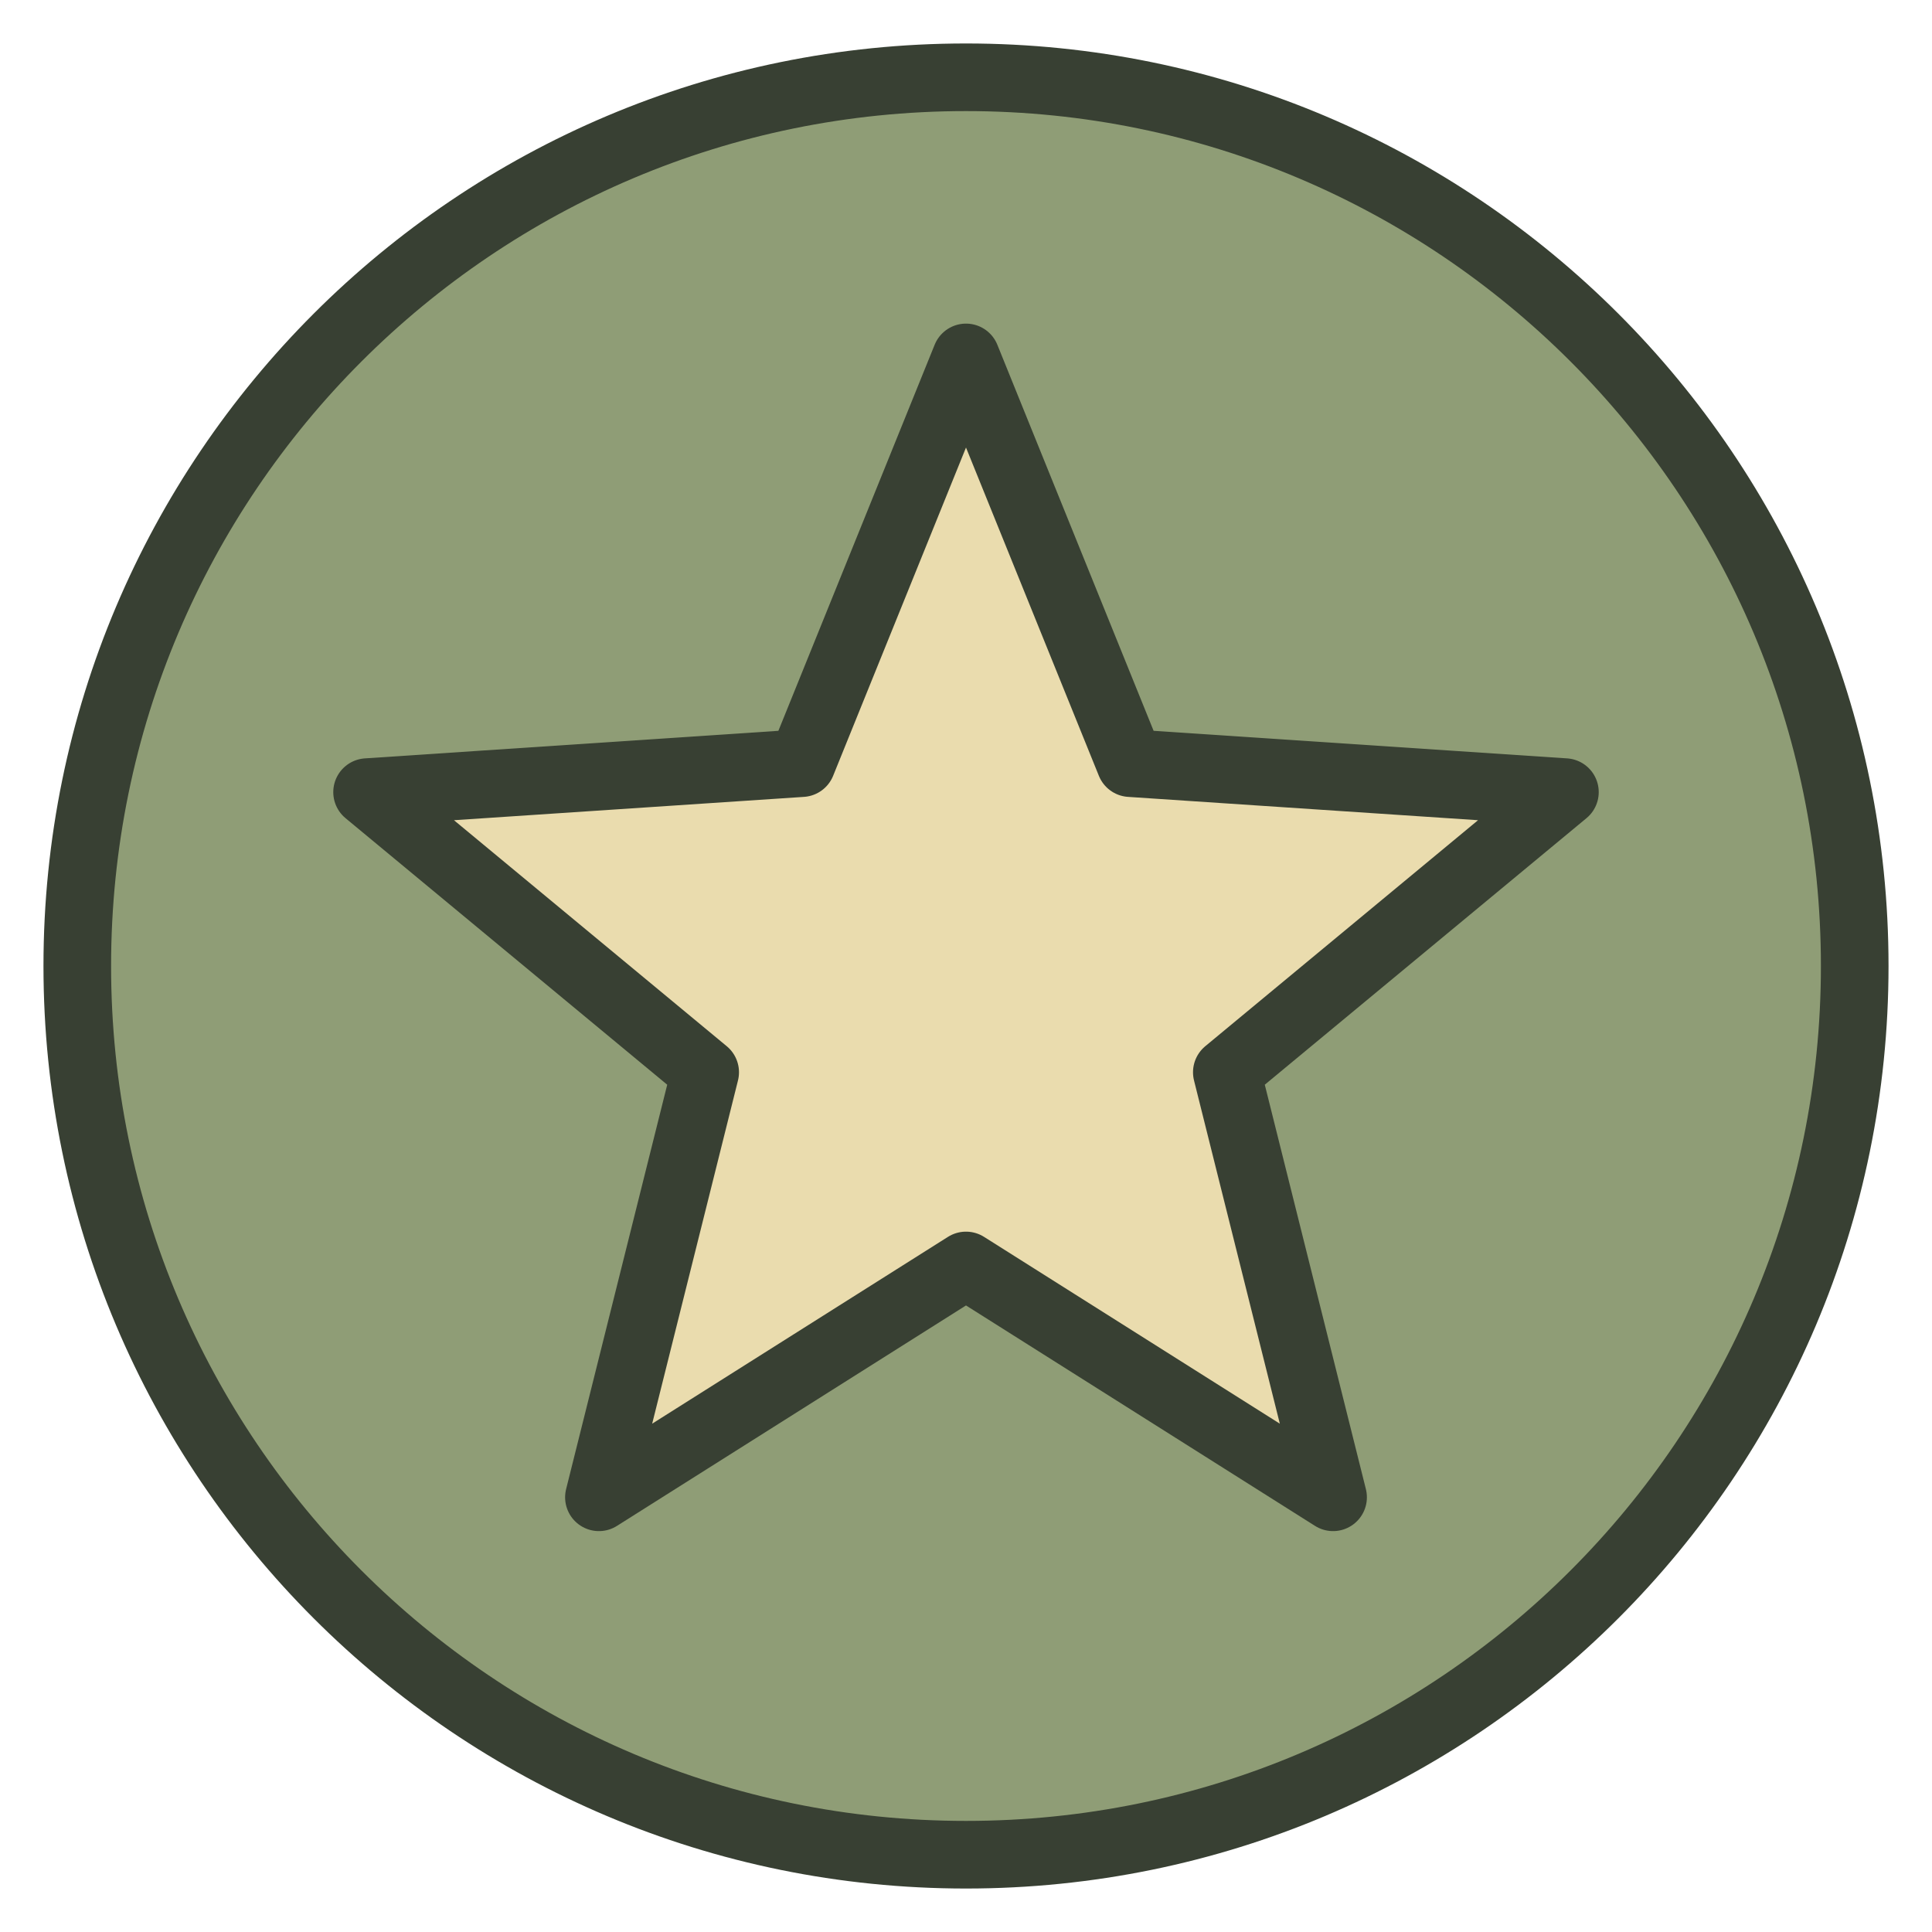
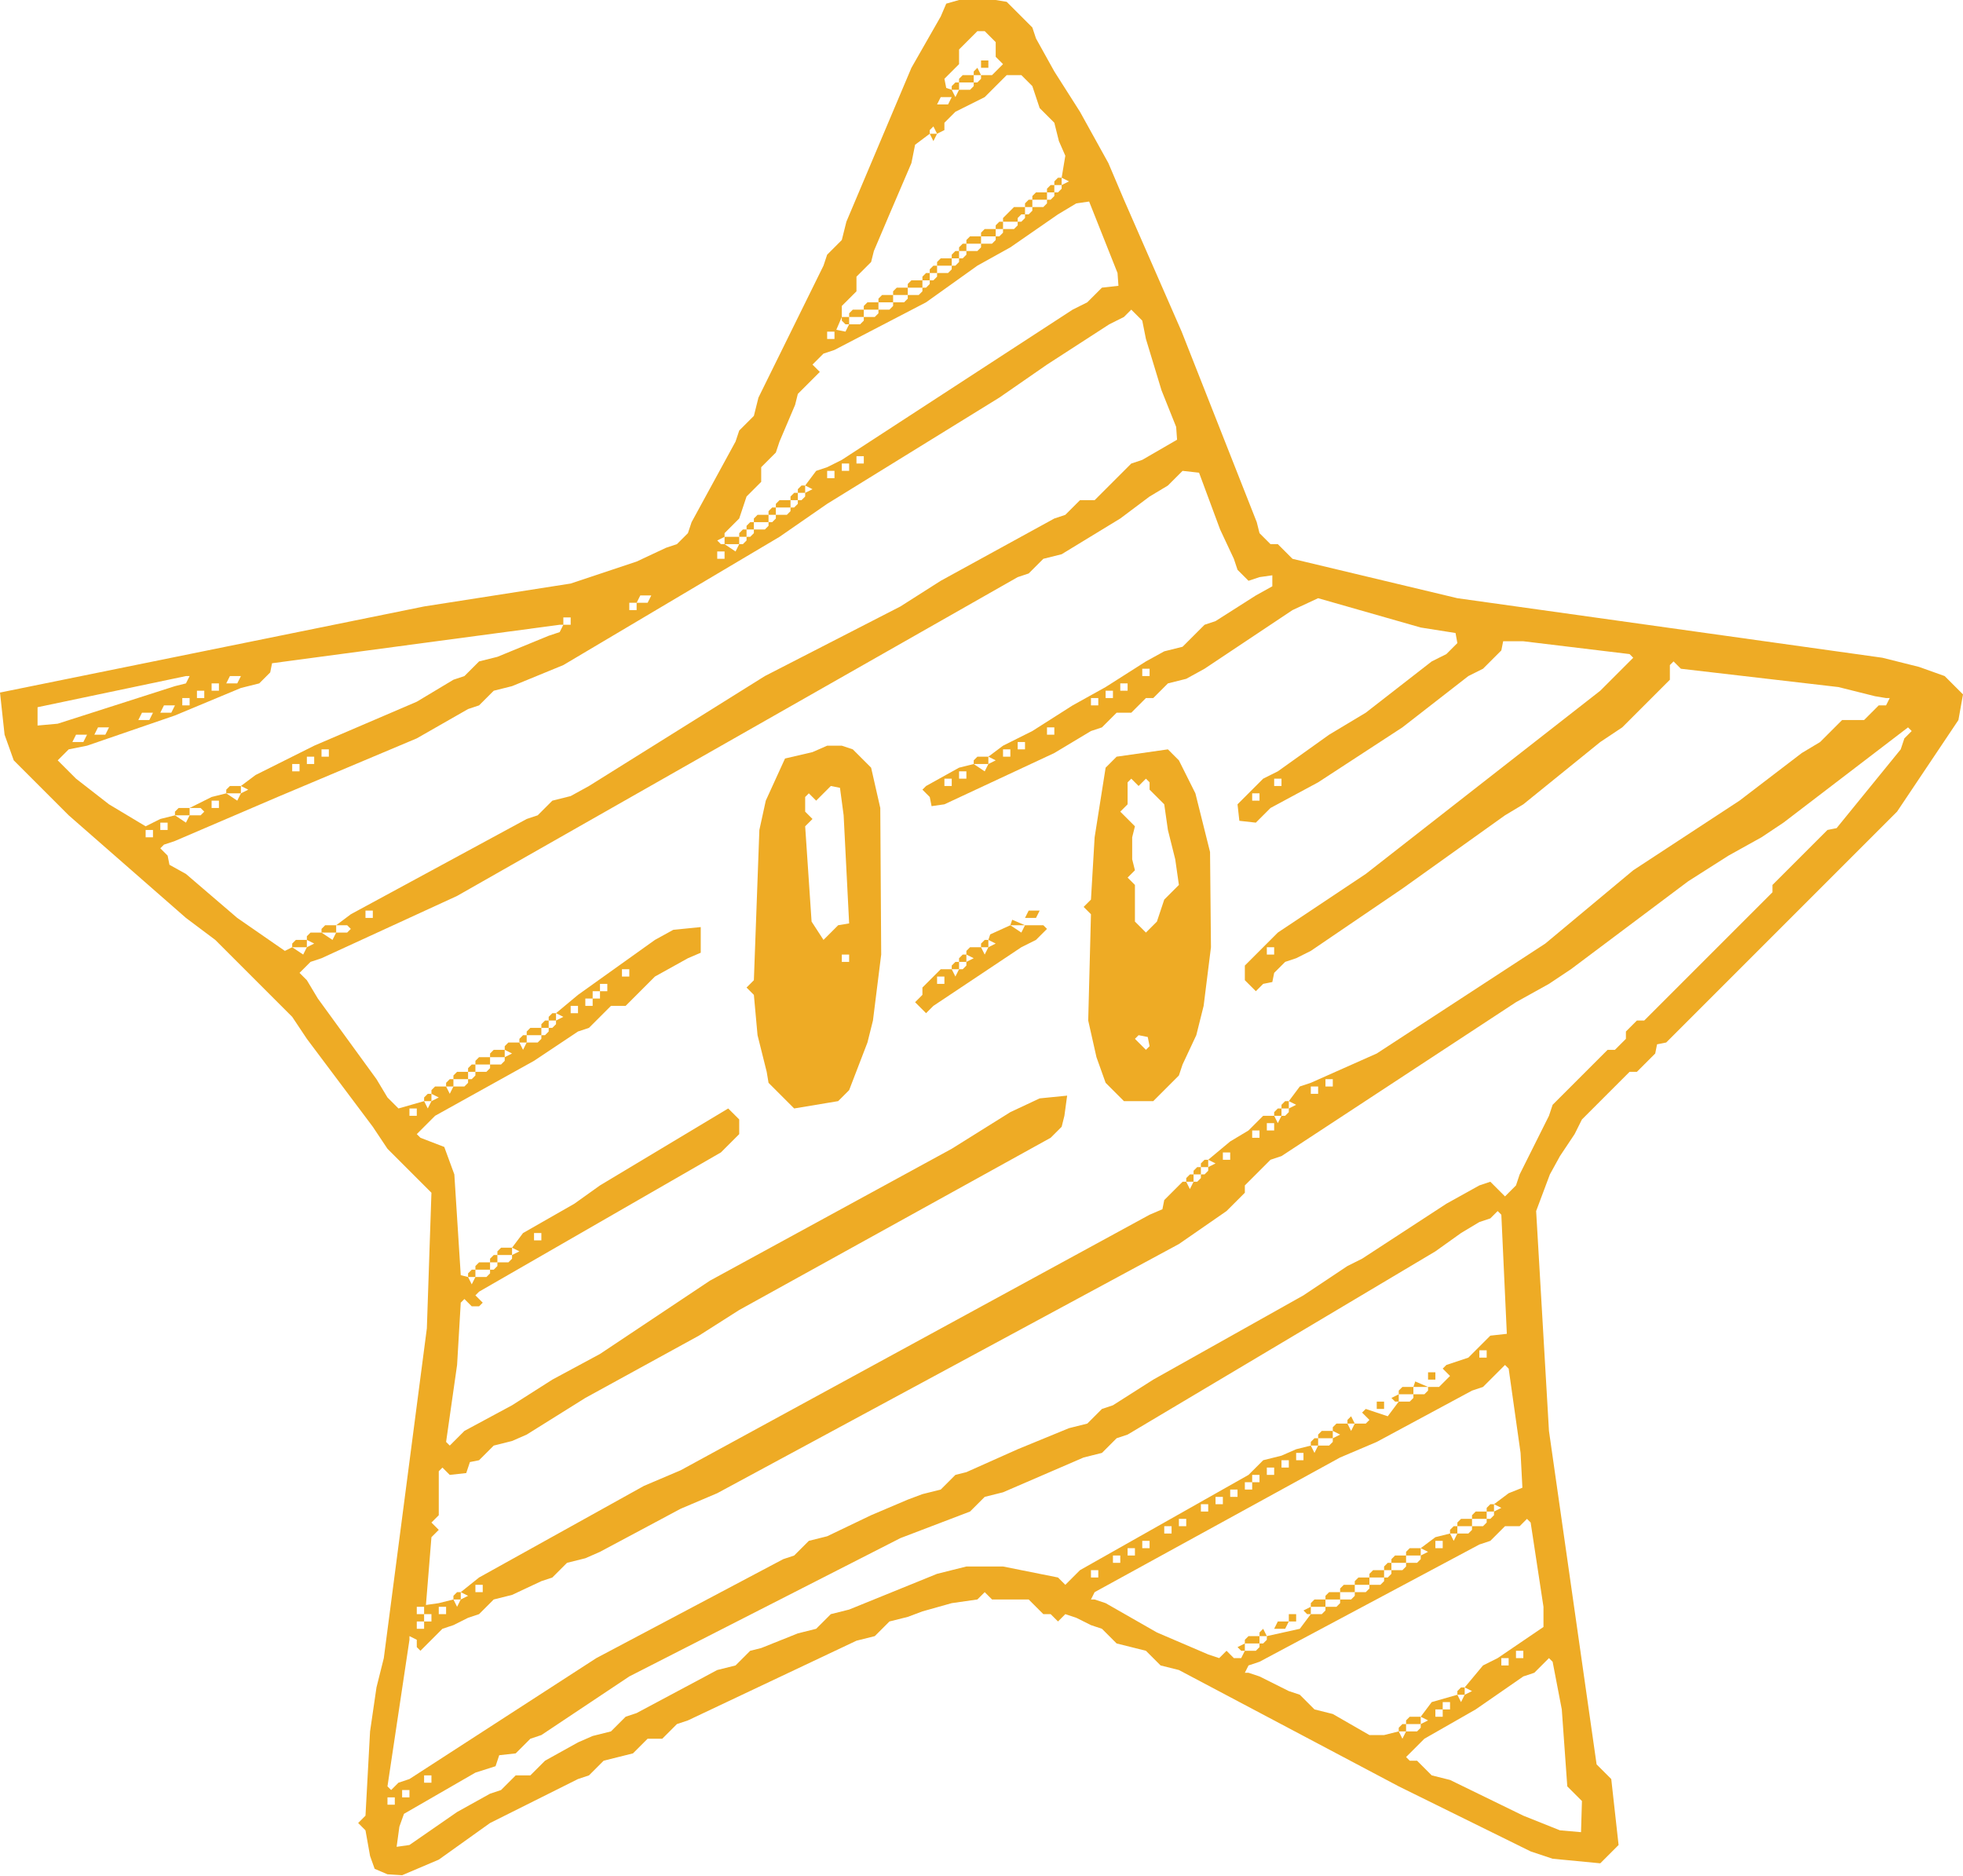
- <svg xmlns="http://www.w3.org/2000/svg" viewBox="0 0 200 200">
-   <circle cx="100" cy="100" r="92" fill="#8f9d76" stroke="#384033" stroke-width="7" />
-   <path d="m100 37 17 42 45 3-35 29 11 44-38-24-38 24 11-44-35-29 45-3Z" fill="#eadcae" stroke="#384033" stroke-width="7" stroke-linejoin="round" />
+ <svg xmlns="http://www.w3.org/2000/svg" width="267.875" height="255.875" viewBox="-705.875 153.75 267.875 255.875">
+   <g>
+     <path fill="#EEAB25" fill-rule="evenodd" d="M-515 390 L-515 389.5 L-514.5 389 L-514 389 L-514 390 L-515 390 " />
+   </g>
+   <g>
+     <path fill="#EEAB25" fill-rule="evenodd" d="M-514 389 L-514 388.5 L-513.5 388 L-512 388 L-512 389 L-514 389 " />
+   </g>
+   <g>
+     <path fill="#EEAB25" fill-rule="evenodd" d="M-507 385 L-507 384.5 L-506.5 384 L-506 384 L-506 385 L-507 385 " />
+   </g>
+   <g>
+     <path fill="#EEAB25" fill-rule="evenodd" d="M-516 367 L-516 366.5 L-515.5 366 L-514 366 L-514 367 L-516 367 " />
+   </g>
+   <g>
+     <path fill="#EEAB25" fill-rule="evenodd" d="M-514 366 L-514 365.5 L-513.5 365 L-512 365 L-512 366 L-514 366 " />
+   </g>
+   <g>
+     <path fill="#EEAB25" fill-rule="evenodd" d="M-508 363 L-508 362.5 L-507.5 362 L-507 362 L-507 363 L-508 363 " />
+   </g>
+   <g>
+     <path fill="#EEAB25" fill-rule="evenodd" d="M-507 362 L-507 361.5 L-506.5 361 L-505 361 L-505 362 L-507 362 " />
+   </g>
+   <g>
+     <path fill="#EEAB25" fill-rule="evenodd" d="M-505 361 L-505 360.5 L-504.5 360 L-503 360 L-503 361 L-505 361 " />
+   </g>
+   <g>
+     <path fill="#EEAB25" fill-rule="evenodd" d="M-503 360 L-503 359.5 L-502.5 359 L-502 359 L-502 360 L-503 360 " />
+   </g>
+   <g>
+     <path fill="#EEAB25" fill-rule="evenodd" d="M-515 345 L-515.5 345 L-516 344.5 L-515 344 L-515 345 " />
+   </g>
+   <g>
+     <path fill="#EEAB25" fill-rule="evenodd" d="M-536 379 L-536.5 379 L-537 378.5 L-536 378 L-536 379 " />
+   </g>
+   <g>
+     <path fill="#EEAB25" fill-rule="evenodd" d="M-536 378 L-536 377.5 L-535.5 377 L-534 377 L-534 378 L-536 378 " />
+   </g>
+   <g>
+     <path fill="#EEAB25" fill-rule="evenodd" d="M-534 377 L-534 376.5 L-533.5 376 L-533 377 L-534 377 " />
+   </g>
+   <g>
+     <path fill="#EEAB25" fill-rule="evenodd" d="M-530.5 376 L-532 376 L-531.5 375 L-530 375 L-530.5 376 " />
+   </g>
+   <g>
+     <path fill="#EEAB25" fill-rule="evenodd" d="M-529 375 L-530 375 L-530 374 L-529 374 L-529 375 " />
+   </g>
+   <g>
+     <path fill="#EEAB25" fill-rule="evenodd" d="M-527 374 L-527.5 374 L-528 373.5 L-527 373 L-527 374 " />
+   </g>
+   <g>
+     <path fill="#EEAB25" fill-rule="evenodd" d="M-527 373 L-527 372.5 L-526.5 372 L-525 372 L-525 373 L-527 373 " />
+   </g>
+   <g>
+     <path fill="#EEAB25" fill-rule="evenodd" d="M-525 372 L-525 371.5 L-524.5 371 L-523 371 L-523 372 L-525 372 " />
+   </g>
+   <g>
+     <path fill="#EEAB25" fill-rule="evenodd" d="M-523 371 L-523 370.5 L-522.5 370 L-521 370 L-521 371 L-523 371 " />
+   </g>
+   <g>
+     <path fill="#EEAB25" fill-rule="evenodd" d="M-521 370 L-521 369.5 L-520.5 369 L-519 369 L-519 370 L-521 370 " />
+   </g>
+   <g>
+     <path fill="#EEAB25" fill-rule="evenodd" d="M-519 369 L-519 368.5 L-518.5 368 L-517 368 L-517 369 L-519 369 " />
+   </g>
+   <g>
+     <path fill="#EEAB25" fill-rule="evenodd" d="M-516 368 L-517 368 L-517 367.5 L-516.5 367 L-516 367 L-516 368 " />
+   </g>
+   <g>
+     <path fill="#EEAB25" fill-rule="evenodd" d="M-527 351 L-527 350.5 L-526.5 350 L-526 350 L-526 351 L-527 351 " />
+   </g>
+   <g>
+     <path fill="#EEAB25" fill-rule="evenodd" d="M-526 350 L-526 349.5 L-525.5 349 L-524 349 L-524 350 L-526 350 " />
+   </g>
+   <g>
+     <path fill="#EEAB25" fill-rule="evenodd" d="M-522 348 L-522 347.5 L-521.5 347 L-521 348 L-522 348 " />
+   </g>
+   <g>
+     <path fill="#EEAB25" fill-rule="evenodd" d="M-517 346 L-518 346 L-518 345 L-517 345 L-517 346 " />
+   </g>
+   <g>
+     <path fill="#EEAB25" fill-rule="evenodd" d="M-644 372 L-644 371.5 L-643.5 371 L-643 371 L-643 372 L-644 372 " />
+   </g>
+   <g>
+     <path fill="#EEAB25" fill-rule="evenodd" d="M-515 344 L-515 343.5 L-514.5 343 L-513 343 L-513 344 L-515 344 " />
+   </g>
+   <g>
+     <path fill="#EEAB25" fill-rule="evenodd" d="M-513 343 L-512.75 342.25 L-511 343 L-513 343 " />
+   </g>
+   <g>
+     <path fill="#EEAB25" fill-rule="evenodd" d="M-510 342 L-511 342 L-511 341 L-510 341 L-510 342 " />
+   </g>
+   <g>
+     <path fill="#EEAB25" fill-rule="evenodd" d="M-544 315 L-544 314.5 L-543.5 314 L-543 314 L-543 315 L-544 315 " />
+   </g>
+   <g>
+     <path fill="#EEAB25" fill-rule="evenodd" d="M-543 314 L-543 313.5 L-542.5 313 L-542 313 L-542 314 L-543 314 " />
+   </g>
+   <g>
+     <path fill="#EEAB25" fill-rule="evenodd" d="M-542 313 L-542 312.5 L-541.5 312 L-541 312 L-541 313 L-542 313 " />
+   </g>
+   <g>
+     <path fill="#EEAB25" fill-rule="evenodd" d="M-532 306 L-532 305.5 L-531.5 305 L-531 305 L-531 306 L-532 306 " />
+   </g>
+   <g>
+     <path fill="#EEAB25" fill-rule="evenodd" d="M-531 305 L-531 304.5 L-530.5 304 L-530 304 L-530 305 L-531 305 " />
+   </g>
+   <g>
+     <path fill="#EEAB25" fill-rule="evenodd" d="M-576 286 L-576 285.5 L-575.5 285 L-575 285 L-575 286 L-576 286 " />
+   </g>
+   <g>
+     <path fill="#EEAB25" fill-rule="evenodd" d="M-575 285 L-575 284.5 L-574.5 284 L-574 284 L-574 285 L-575 285 " />
+   </g>
+   <g>
+     <path fill="#EEAB25" fill-rule="evenodd" d="M-572 283 L-572 282.5 L-571.5 282 L-571 282 L-571 283 L-572 283 " />
+   </g>
+   <g>
+     <path fill="#EEAB25" fill-rule="evenodd" d="M-642 328 L-642 327.5 L-641.5 327 L-641 327 L-641 328 L-642 328 " />
+   </g>
+   <g>
+     <path fill="#EEAB25" fill-rule="evenodd" d="M-641 327 L-641 326.5 L-640.5 326 L-639 326 L-639 327 L-641 327 " />
+   </g>
+   <g>
+     <path fill="#EEAB25" fill-rule="evenodd" d="M-639 326 L-639 325.5 L-638.5 325 L-638 325 L-638 326 L-639 326 " />
+   </g>
+   <g>
+     <path fill="#EEAB25" fill-rule="evenodd" d="M-638 325 L-638 324.5 L-637.5 324 L-636 324 L-636 325 L-638 325 " />
+   </g>
+   <g>
+     <path fill="#EEAB25" fill-rule="evenodd" d="M-644 301 L-644 300.5 L-643.5 300 L-642 300 L-642 301 L-644 301 " />
+   </g>
+   <g>
+     <path fill="#EEAB25" fill-rule="evenodd" d="M-642 300 L-642 299.5 L-641.5 299 L-641 299 L-641 300 L-642 300 " />
+   </g>
+   <g>
+     <path fill="#EEAB25" fill-rule="evenodd" d="M-641 299 L-641 298.5 L-640.5 298 L-639 298 L-639 299 L-641 299 " />
+   </g>
+   <g>
+     <path fill="#EEAB25" fill-rule="evenodd" d="M-639 298 L-639 297.5 L-638.5 297 L-637 297 L-637 298 L-639 298 " />
+   </g>
+   <g>
+     <path fill="#EEAB25" fill-rule="evenodd" d="M-635 296 L-635 295.5 L-634.5 295 L-634 295 L-634 296 L-635 296 " />
+   </g>
+   <g>
+     <path fill="#EEAB25" fill-rule="evenodd" d="M-634 295 L-634 294.5 L-633.5 294 L-632 294 L-632 295 L-634 295 " />
+   </g>
+   <g>
+     <path fill="#EEAB25" fill-rule="evenodd" d="M-632 294 L-632 293.5 L-631.5 293 L-631 293 L-631 294 L-632 294 " />
+   </g>
+   <g>
+     <path fill="#EEAB25" fill-rule="evenodd" d="M-631 293 L-631 292.5 L-630.5 292 L-630 292 L-630 293 L-631 293 " />
+   </g>
+   <g>
+     <path fill="#EEAB25" fill-rule="evenodd" d="M-575 286 L-574.5 286 L-574 285.5 L-574 285 L-573 284.5 L-574 284 L-574 283.5 L-573.5 283 L-572 283 L-571.5 284 L-571 283 L-570 282.5 L-571 282 L-570.75 281.25 L-568 280 L-566.5 281 L-566 280 L-563.5 280 L-563 280.5 L-564.5 282 L-566.5 283 L-578.5 291 L-579.5 292 L-581 290.5 L-580 289.5 L-580 288.5 L-577.5 286 L-576 286 L-575.5 287 L-575 286 M-577 288 L-577 287 L-578 287 L-578 288 L-577 288 " />
+   </g>
+   <g>
+     <path fill="#EEAB25" fill-rule="evenodd" d="M-648 304 L-648 303.5 L-647.5 303 L-647 303 L-647 304 L-648 304 " />
+   </g>
+   <g>
+     <path fill="#EEAB25" fill-rule="evenodd" d="M-644 302 L-645 302 L-645 301.5 L-644.5 301 L-644 301 L-644 302 " />
+   </g>
+   <g>
+     <path fill="#EEAB25" fill-rule="evenodd" d="M-666 283 L-666 282.5 L-665.5 282 L-664 282 L-664 283 L-666 283 " />
+   </g>
+   <g>
+     <path fill="#EEAB25" fill-rule="evenodd" d="M-662 281 L-662 280.5 L-661.5 280 L-660 280 L-660 281 L-662 281 " />
+   </g>
+   <g>
+     <path fill="#EEAB25" fill-rule="evenodd" d="M-568 280 L-567.75 279.25 L-566 280 L-568 280 " />
+   </g>
+   <g>
+     <path fill="#EEAB25" fill-rule="evenodd" d="M-564.5 279 L-566 279 L-565.5 278 L-564 278 L-564.5 279 " />
+   </g>
+   <g>
+     <path fill="#EEAB25" fill-rule="evenodd" d="M-573 258 L-573 257.5 L-572.5 257 L-571 257 L-571 258 L-573 258 " />
+   </g>
+   <g>
+     <path fill="#EEAB25" fill-rule="evenodd" d="M-548.5 304 L-552.5 304 L-555 301.5 L-556.25 298 L-557.375 293 L-557 278.5 L-558 277.5 L-557 276.5 L-556.5 268 L-555 258.5 L-553.5 257 L-546.5 256 L-545 257.5 L-542.75 262 L-540.75 270 L-540.625 283 L-541.625 291 L-542.625 295 L-544.5 299 L-545 300.5 L-548.5 304 M-549.5 281 L-548 279.5 L-547 276.5 L-545 274.5 L-545.5 271 L-546.5 267 L-547 263.5 L-549 261.5 L-549 260.5 L-549.5 260 L-550.5 261 L-551.5 260 L-552 260.5 L-552 263.5 L-553 264.5 L-551 266.5 L-551.375 268 L-551.375 271 L-551 272.5 L-552 273.5 L-551 274.5 L-551 279.5 L-549.5 281 M-549.5 297 L-549 296.5 L-549.25 295.25 L-550.5 295 L-551 295.5 L-549.5 297 " />
+   </g>
+   <g>
+     <path fill="#EEAB25" fill-rule="evenodd" d="M-593 304.25 L-597.5 305 L-601 301.5 L-601.25 300 L-602.5 295 L-603 289.5 L-604 288.5 L-603 287.5 L-602.25 267 L-601.375 263 L-598.75 257.25 L-595 256.375 L-593 255.5 L-591 255.5 L-589.5 256 L-587 258.5 L-585.75 264 L-585.625 284 L-586.75 293 L-587.5 296 L-590 302.5 L-591.5 304 L-593 304.25 M-593.5 282 L-591.5 280 L-590 279.75 L-590.75 265 L-591.25 261.25 L-592.5 261 L-594.5 263 L-595.5 262 L-596 262.5 L-596 264.5 L-595 265.5 L-596 266.5 L-595.125 279.5 L-593.5 282 M-590 285 L-590 284 L-591 284 L-591 285 L-590 285 " />
+   </g>
+   <g>
+     <path fill="#EEAB25" fill-rule="evenodd" d="M-607 228 L-607 227 L-605 227 L-605 228 L-607 228 " />
+   </g>
+   <g>
+     <path fill="#EEAB25" fill-rule="evenodd" d="M-605 227 L-605 226.5 L-604.5 226 L-604 226 L-604 227 L-605 227 " />
+   </g>
+   <g>
+     <path fill="#EEAB25" fill-rule="evenodd" d="M-604 226 L-604 225.5 L-603.5 225 L-603 225 L-603 226 L-604 226 " />
+   </g>
+   <g>
+     <path fill="#EEAB25" fill-rule="evenodd" d="M-603 225 L-603 224.5 L-602.5 224 L-601 224 L-601 225 L-603 225 " />
+   </g>
+   <g>
+     <path fill="#EEAB25" fill-rule="evenodd" d="M-601 224 L-601 223.5 L-600.5 223 L-600 223 L-600 224 L-601 224 " />
+   </g>
+   <g>
+     <path fill="#EEAB25" fill-rule="evenodd" d="M-600 223 L-600 222.5 L-599.5 222 L-598 222 L-598 223 L-600 223 " />
+   </g>
+   <g>
+     <path fill="#EEAB25" fill-rule="evenodd" d="M-598 222 L-598 221.5 L-597.5 221 L-597 221 L-597 222 L-598 222 " />
+   </g>
+   <g>
+     <path fill="#EEAB25" fill-rule="evenodd" d="M-597 221 L-597 220.5 L-596.5 220 L-596 220 L-596 221 L-597 221 " />
+   </g>
+   <g>
+     <path fill="#EEAB25" fill-rule="evenodd" d="M-682 265 L-682 264.5 L-681.5 264 L-680 264 L-680 265 L-682 265 " />
+   </g>
+   <g>
+     <path fill="#EEAB25" fill-rule="evenodd" d="M-675 262 L-675 261.5 L-674.5 261 L-673 261 L-673 262 L-675 262 " />
+   </g>
+   <g>
+     <path fill="#EEAB25" fill-rule="evenodd" d="M-580 192 L-580 191.5 L-579.5 191 L-579 191 L-579 192 L-580 192 " />
+   </g>
+   <g>
+     <path fill="#EEAB25" fill-rule="evenodd" d="M-579 191 L-579 190.5 L-578.5 190 L-578 190 L-578 191 L-579 191 " />
+   </g>
+   <g>
+     <path fill="#EEAB25" fill-rule="evenodd" d="M-578 190 L-578 189.5 L-577.5 189 L-576 189 L-576 190 L-578 190 " />
+   </g>
+   <g>
+     <path fill="#EEAB25" fill-rule="evenodd" d="M-576 189 L-576 188.5 L-575.5 188 L-575 188 L-575 189 L-576 189 " />
+   </g>
+   <g>
+     <path fill="#EEAB25" fill-rule="evenodd" d="M-575 188 L-575 187.5 L-574.5 187 L-574 187 L-574 188 L-575 188 " />
+   </g>
+   <g>
+     <path fill="#EEAB25" fill-rule="evenodd" d="M-574 187 L-574 186.5 L-573.5 186 L-572 186 L-572 187 L-574 187 " />
+   </g>
+   <g>
+     <path fill="#EEAB25" fill-rule="evenodd" d="M-572 186 L-572 185.5 L-571.5 185 L-570 185 L-570 186 L-572 186 " />
+   </g>
+   <g>
+     <path fill="#EEAB25" fill-rule="evenodd" d="M-570 185 L-570 184.5 L-569.5 184 L-569 184 L-569 185 L-570 185 " />
+   </g>
+   <g>
+     <path fill="#EEAB25" fill-rule="evenodd" d="M-569 184 L-569 183.5 L-567.5 182 L-566 182 L-566 183 L-566.5 183 L-567 183.5 L-567 184 L-569 184 " />
+   </g>
+   <g>
+     <path fill="#EEAB25" fill-rule="evenodd" d="M-566 182 L-566 181.5 L-565.5 181 L-565 181 L-565 182 L-566 182 " />
+   </g>
+   <g>
+     <path fill="#EEAB25" fill-rule="evenodd" d="M-565 181 L-565 180.5 L-564.5 180 L-563 180 L-563 181 L-565 181 " />
+   </g>
+   <g>
+     <path fill="#EEAB25" fill-rule="evenodd" d="M-563 180 L-563 179.5 L-562.5 179 L-562 179 L-562 180 L-563 180 " />
+   </g>
+   <g>
+     <path fill="#EEAB25" fill-rule="evenodd" d="M-562 179 L-562 178.5 L-561.5 178 L-561 178 L-561 179 L-562 179 " />
+   </g>
+   <g>
+     <path fill="#EEAB25" fill-rule="evenodd" d="M-578 172 L-578.5 173 L-579 172 L-578 172 " />
+   </g>
+   <g>
+     <path fill="#EEAB25" fill-rule="evenodd" d="M-576 166 L-576 165.5 L-575.5 165 L-575 165 L-575 166 L-576 166 " />
+   </g>
+   <g>
+     <path fill="#EEAB25" fill-rule="evenodd" d="M-575 165 L-575 164.5 L-574.5 164 L-573 164 L-573 165 L-575 165 " />
+   </g>
+   <g>
+     <path fill="#EEAB25" fill-rule="evenodd" d="M-573 164 L-573 163.5 L-572.5 163 L-572 164 L-573 164 " />
+   </g>
+   <g>
+     <path fill="#EEAB25" fill-rule="evenodd" d="M-571 163 L-572 163 L-572 162 L-571 162 L-571 163 " />
+   </g>
+   <g>
+     <path fill="#EEAB25" fill-rule="evenodd" d="M-590 198 L-590.5 198 L-591 197.5 L-591 197 L-590 197 L-590 198 " />
+   </g>
+   <g>
+     <path fill="#EEAB25" fill-rule="evenodd" d="M-590 197 L-590 196.5 L-589.5 196 L-588 196 L-588 197 L-590 197 " />
+   </g>
+   <g>
+     <path fill="#EEAB25" fill-rule="evenodd" d="M-588 196 L-588 195.5 L-587.5 195 L-586 195 L-586 196 L-588 196 " />
+   </g>
+   <g>
+     <path fill="#EEAB25" fill-rule="evenodd" d="M-586 195 L-586 194.5 L-585.5 194 L-584 194 L-584 195 L-586 195 " />
+   </g>
+   <g>
+     <path fill="#EEAB25" fill-rule="evenodd" d="M-584 194 L-584 193.5 L-583.5 193 L-582 193 L-582 194 L-584 194 " />
+   </g>
+   <g>
+     <path fill="#EEAB25" fill-rule="evenodd" d="M-580 193 L-582 193 L-582 192.5 L-581.5 192 L-580 192 L-580 193 " />
+   </g>
+   <g>
+     <path fill="#EEAB25" fill-rule="evenodd" d="M-487.5 408 L-494 407.375 L-497 406.375 L-515 397.5 L-545 381.625 L-547.5 381 L-549.5 379 L-553.5 378 L-555.5 376 L-557 375.5 L-559 374.5 L-560.5 374 L-561.5 375 L-562.5 374 L-563.5 374 L-565.5 372 L-570.5 372 L-571.5 371 L-572.5 372 L-576 372.5 L-580 373.625 L-582 374.375 L-584.5 375 L-586.5 377 L-589 377.625 L-612 388.5 L-613.5 389 L-615.5 391 L-617.5 391 L-619.5 393 L-623.5 394 L-625.5 396 L-627 396.5 L-639 402.5 L-646 407.5 L-651 409.625 L-653 409.5 L-654.75 408.75 L-655.375 407 L-656 403.5 L-657 402.5 L-656 401.5 L-655.375 390 L-654.5 384 L-653.5 380 L-647.625 335 L-647 316.5 L-653 310.5 L-655 307.5 L-664 295.5 L-666 292.5 L-676.5 282 L-680.5 279 L-696.5 265 L-704 257.5 L-705.25 254 L-705.875 248.25 L-648 236.5 L-628 233.375 L-619 230.375 L-615 228.5 L-613.5 228 L-612 226.5 L-611.5 225 L-605.5 214 L-605 212.5 L-603 210.5 L-602.375 208 L-593.5 190 L-593 188.5 L-591 186.5 L-590.375 184 L-581.5 163 L-577.5 156 L-576.75 154.25 L-575 153.75 L-570 153.75 L-568.5 154 L-565 157.5 L-564.5 159 L-562 163.5 L-558.5 169 L-554.625 176 L-552.5 181 L-544.625 199 L-534.375 225 L-534 226.5 L-532.5 228 L-531.5 228 L-529.5 230 L-507 235.375 L-449 243.5 L-444 244.75 L-440.5 246 L-438 248.5 L-438.625 252 L-447 264.5 L-478.5 296 L-479.75 296.25 L-480 297.5 L-482.5 300 L-483.5 300 L-490 306.5 L-491 308.5 L-493 311.5 L-494.375 314 L-496.25 319 L-494.5 349 L-488 394.5 L-486 396.5 L-485 405.5 L-487.5 408 M-592 200 L-592 199 L-593 199 L-593 200 L-592 200 M-575 166 L-573.5 166 L-573 165.5 L-573 165 L-572.5 165 L-572 164.5 L-572 164 L-570.5 164 L-569 162.5 L-570 161.5 L-570 159.5 L-571.5 158 L-572.5 158 L-575 160.5 L-575 162.5 L-577 164.5 L-576.75 165.75 L-576 166 L-575.5 167 L-575 166 M-576.5 168 L-576 167 L-577.5 167 L-578 168 L-576.5 168 M-579 192 L-578.5 192 L-578 191.5 L-578 191 L-576.5 191 L-576 190.5 L-576 190 L-575.5 190 L-575 189.5 L-575 189 L-574.5 189 L-574 188.5 L-574 188 L-572.5 188 L-572 187.5 L-572 187 L-570.5 187 L-570 186.5 L-570 186 L-569.5 186 L-569 185.5 L-569 185 L-567.5 185 L-567 184.5 L-567 184 L-566.5 184 L-566 183.5 L-566 183 L-565.5 183 L-565 182.5 L-565 182 L-563.5 182 L-563 181.5 L-563 181 L-562.5 181 L-562 180.5 L-562 180 L-561.5 180 L-561 179.5 L-561 179 L-560 178.5 L-561 178 L-560.5 175 L-561.375 173 L-562 170.5 L-564 168.5 L-565 165.5 L-566.5 164 L-568.5 164 L-571.5 167 L-575.5 169 L-577 170.5 L-577 171.5 L-578 172 L-578.5 171 L-579 171.5 L-579 172 L-581 173.5 L-581.5 176 L-584.5 183 L-586.625 188 L-587 189.5 L-589 191.5 L-589 193.5 L-591 195.5 L-591 197 L-591.75 198.75 L-590.5 199 L-590 198 L-588.5 198 L-588 197.5 L-588 197 L-586.5 197 L-586 196.5 L-586 196 L-584.5 196 L-584 195.5 L-584 195 L-582.5 195 L-582 194.5 L-582 194 L-580.5 194 L-580 193.5 L-580 193 L-579.5 193 L-579 192.5 L-579 192 M-698 252.5 L-682 247.375 L-680.5 247 L-680 246 L-680.5 246 L-700.75 250.25 L-700.75 252.75 L-698 252.5 M-673.5 247 L-673 246 L-674.5 246 L-675 247 L-673.5 247 M-676 248 L-676 247 L-677 247 L-677 248 L-676 248 M-678 249 L-678 248 L-679 248 L-679 249 L-678 249 M-680 250 L-680 249 L-681 249 L-681 250 L-680 250 M-682.5 251 L-682 250 L-683.5 250 L-684 251 L-682.5 251 M-685.5 252 L-685 251 L-686.5 251 L-687 252 L-685.5 252 M-691.5 254 L-691 253 L-692.5 253 L-693 254 L-691.5 254 M-694.5 255 L-694 254 L-695.5 254 L-696 255 L-694.5 255 M-661 257 L-661 256 L-662 256 L-662 257 L-661 257 M-663 258 L-663 257 L-664 257 L-664 258 L-663 258 M-665 259 L-665 258 L-666 258 L-666 259 L-665 259 M-676 264 L-676 263 L-677 263 L-677 264 L-676 264 M-680 265 L-678.5 265 L-678 264.5 L-678.5 264 L-680 264 L-677 262.5 L-675 262 L-673.5 263 L-673 262 L-672 261.5 L-673 261 L-671 259.5 L-663 255.5 L-649 249.5 L-644 246.5 L-642.5 246 L-640.5 244 L-638 243.375 L-631 240.5 L-629.5 240 L-629 239 L-629.5 239 L-668.75 244.25 L-669 245.5 L-670.5 247 L-673 247.625 L-682 251.375 L-694 255.5 L-696.5 256 L-698 257.5 L-695.5 260 L-691 263.5 L-686 266.5 L-684 265.5 L-682 265 L-680.5 266 L-680 265 M-683 267 L-683 266 L-684 266 L-684 267 L-683 267 M-685 268 L-685 267 L-686 267 L-686 268 L-685 268 M-655 279 L-655 278 L-656 278 L-656 279 L-655 279 M-588 217 L-588 216 L-589 216 L-589 217 L-588 217 M-590 218 L-590 217 L-591 217 L-591 218 L-590 218 M-592 219 L-592 218 L-593 218 L-593 219 L-592 219 M-605 228 L-604.5 228 L-604 227.5 L-604 227 L-603.5 227 L-603 226.5 L-603 226 L-601.5 226 L-601 225.5 L-601 225 L-600.5 225 L-600 224.5 L-600 224 L-598.5 224 L-598 223.5 L-598 223 L-597.5 223 L-597 222.5 L-597 222 L-596.5 222 L-596 221.5 L-596 221 L-595 220.5 L-596 220 L-594.5 218 L-593 217.5 L-591 216.5 L-559.5 196 L-557.5 195 L-555.5 193 L-553.25 192.75 L-553.375 191 L-557.25 181.25 L-559 181.5 L-561.5 183 L-568 187.5 L-572.5 190 L-579.5 195 L-592 201.5 L-593.5 202 L-595 203.5 L-594 204.5 L-597 207.5 L-597.375 209 L-599.5 214 L-600 215.5 L-602 217.5 L-602 219.5 L-604 221.5 L-605 224.5 L-607 226.5 L-607 227 L-608 227.5 L-607.5 228 L-607 228 L-605.5 229 L-605 228 M-607 230 L-607 229 L-608 229 L-608 230 L-607 230 M-617.5 236 L-617 235 L-618.5 235 L-619 236 L-617.5 236 M-619 237 L-619 236 L-620 236 L-620 237 L-619 237 M-628 239 L-628 238 L-629 238 L-629 239 L-628 239 M-549 246 L-549 245 L-550 245 L-550 246 L-549 246 M-552 248 L-552 247 L-553 247 L-553 248 L-552 248 M-554 249 L-554 248 L-555 248 L-555 249 L-554 249 M-556 250 L-556 249 L-557 249 L-557 250 L-556 250 M-562 254 L-562 253 L-563 253 L-563 254 L-562 254 M-566 256 L-566 255 L-567 255 L-567 256 L-566 256 M-568 257 L-568 256 L-569 256 L-569 257 L-568 257 M-574 260 L-574 259 L-575 259 L-575 260 L-574 260 M-576 261 L-576 260 L-577 260 L-577 261 L-576 261 M-531 261 L-531 260 L-532 260 L-532 261 L-531 261 M-534 263 L-534 262 L-535 262 L-535 263 L-534 263 M-580 357.625 L-577.5 357 L-575.5 355 L-574 354.625 L-567 351.5 L-560 348.625 L-557.5 348 L-555.5 346 L-554 345.5 L-548.5 342 L-528 330.5 L-522 326.5 L-520 325.5 L-508.5 318 L-504 315.5 L-502.5 315 L-500.5 317 L-499 315.5 L-498.5 314 L-494.5 306 L-494 304.5 L-486.5 297 L-485.5 297 L-484 295.5 L-484 294.5 L-482.5 293 L-481.5 293 L-464 275.5 L-464 274.5 L-456.5 267 L-455.25 266.75 L-446.5 256 L-446 254.5 L-445 253.5 L-445.5 253 L-462.5 266 L-465.5 268 L-470 270.5 L-475.5 274 L-491.5 286 L-494.5 288 L-499 290.5 L-531 311.5 L-532.5 312 L-536 315.5 L-536 316.5 L-538.5 319 L-545 323.5 L-608 357.5 L-613 359.625 L-624 365.5 L-626 366.375 L-628.5 367 L-630.5 369 L-632 369.5 L-636 371.375 L-638.5 372 L-640.5 374 L-642 374.5 L-644 375.5 L-645.5 376 L-648.5 379 L-649 378.5 L-649 377.5 L-650 377 L-650 377.5 L-653 397.5 L-652.5 398 L-651.5 397 L-650 396.5 L-624.5 380 L-599 366.5 L-597.5 366 L-595.5 364 L-593 363.375 L-587 360.5 L-582 358.375 L-580 357.625 M-664 283 L-663 282.5 L-664 282 L-664 281.5 L-663.5 281 L-662 281 L-660.5 282 L-660 281 L-658.5 281 L-658 280.5 L-658.5 280 L-660 280 L-658 278.5 L-634 265.5 L-632.5 265 L-630.5 263 L-628 262.375 L-625.5 261 L-601.5 246 L-583 236.5 L-577.5 233 L-562 224.5 L-560.5 224 L-558.5 222 L-556.5 222 L-551.5 217 L-550 216.5 L-545.25 213.75 L-545.375 212 L-547.375 207 L-549.5 200 L-550 197.5 L-551.5 196 L-552.5 197 L-554.5 198 L-563 203.5 L-569.5 208 L-593 222.5 L-599.5 227 L-629 244.5 L-636 247.375 L-638.5 248 L-640.5 250 L-642 250.5 L-649 254.5 L-668 262.5 L-682 268.5 L-683.5 269 L-684 269.5 L-683 270.5 L-682.75 271.75 L-680.5 273 L-673.5 279 L-667 283.5 L-666 283 L-664.5 284 L-664 283 M-649 306 L-649 305 L-650 305 L-650 306 L-649 306 M-620 287 L-620 286 L-621 286 L-621 287 L-620 287 M-623 289 L-623 288 L-624 288 L-624 289 L-623 289 M-624 290 L-624 289 L-625 289 L-625 290 L-624 290 M-625 291 L-625 290 L-626 290 L-626 291 L-625 291 M-627 292 L-627 291 L-628 291 L-628 292 L-627 292 M-632 323 L-632 322 L-633 322 L-633 323 L-632 323 M-532 284 L-532 283 L-533 283 L-533 284 L-532 284 M-524 302 L-524 301 L-525 301 L-525 302 L-524 302 M-526 303 L-526 302 L-527 302 L-527 303 L-526 303 M-532 308 L-532 307 L-533 307 L-533 308 L-532 308 M-534 309 L-534 308 L-535 308 L-535 309 L-534 309 M-538 312 L-538 311 L-539 311 L-539 312 L-538 312 M-503 339 L-503 338 L-504 338 L-504 339 L-503 339 M-648 374 L-648 373 L-649 373 L-649 374 L-648 374 M-645 374 L-645 373 L-646 373 L-646 374 L-645 374 M-647 375 L-647 374 L-648 374 L-648 375 L-647 375 M-648 376 L-648 375 L-649 375 L-649 376 L-648 376 M-647 397 L-647 396 L-648 396 L-648 397 L-647 397 M-650 399 L-650 398 L-651 398 L-651 399 L-650 399 M-652 400 L-652 399 L-653 399 L-653 400 L-652 400 M-640 371 L-640 370 L-641 370 L-641 371 L-640 371 M-643 372 L-642 371.5 L-643 371 L-640.5 369 L-618 356.5 L-613 354.375 L-549 319.5 L-547.25 318.75 L-547 317.5 L-544.5 315 L-544 315 L-543.5 316 L-543 315 L-542.5 315 L-542 314.5 L-542 314 L-541.5 314 L-541 313.5 L-541 313 L-540 312.5 L-541 312 L-538 309.5 L-535.5 308 L-533.5 306 L-532 306 L-531.5 307 L-531 306 L-530.5 306 L-530 305.5 L-530 305 L-529 304.5 L-530 304 L-528.5 302 L-527 301.5 L-518 297.5 L-495 282.5 L-483 272.5 L-468.5 263 L-460 256.5 L-457.5 255 L-454.5 252 L-451.5 252 L-449.5 250 L-448.5 250 L-448 249 L-448.5 249 L-450 248.75 L-455 247.5 L-476.5 245 L-477.5 244 L-478 244.5 L-478 246.5 L-484.5 253 L-487.5 255 L-498 263.5 L-500.5 265 L-514.5 275 L-527 283.5 L-529 284.5 L-530.5 285 L-532 286.5 L-532.25 287.75 L-533.5 288 L-534.5 289 L-536 287.5 L-536 285.5 L-531.5 281 L-519.5 273 L-487.5 248 L-483 243.5 L-483.5 243 L-498 241.25 L-500.75 241.25 L-501 242.5 L-503.5 245 L-505.5 246 L-514.5 253 L-526 260.5 L-532.5 264 L-534.5 266 L-536.75 265.75 L-537 263.5 L-533.5 260 L-531.5 259 L-524.5 254 L-519.5 251 L-510.5 244 L-508.5 243 L-507 241.5 L-507.25 240.125 L-512 239.375 L-526 235.375 L-529.5 237 L-541.5 245 L-544 246.375 L-546.5 247 L-548.5 249 L-549.5 249 L-551.5 251 L-553.5 251 L-555.5 253 L-557 253.5 L-562 256.5 L-577 263.5 L-578.75 263.75 L-579 262.5 L-580 261.5 L-579.5 261 L-575 258.5 L-573 258 L-571.5 259 L-571 258 L-570 257.5 L-571 257 L-569 255.5 L-565 253.5 L-559.5 250 L-555 247.5 L-549.5 244 L-547 242.625 L-544.5 242 L-541.5 239 L-540 238.5 L-534.5 235 L-532.25 233.75 L-532.25 232.25 L-534 232.5 L-535.5 233 L-537 231.5 L-537.5 230 L-539.375 226 L-542.25 218.25 L-544.5 218 L-546.5 220 L-549 221.5 L-553 224.5 L-561 229.375 L-563.5 230 L-565.5 232 L-567 232.5 L-643.5 276 L-662 284.5 L-663.5 285 L-665 286.5 L-664 287.5 L-662.5 290 L-654.5 301 L-653 303.5 L-651.5 305 L-648 304 L-647.5 305 L-647 304 L-646 303.5 L-647 303 L-647 302.5 L-646.5 302 L-645 302 L-644.5 303 L-644 302 L-642.5 302 L-642 301.5 L-642 301 L-641.5 301 L-641 300.5 L-641 300 L-639.5 300 L-639 299.5 L-639 299 L-637.5 299 L-637 298.5 L-637 298 L-636 297.5 L-637 297 L-637 296.5 L-636.5 296 L-635 296 L-634.5 297 L-634 296 L-632.5 296 L-632 295.5 L-632 295 L-631.5 295 L-631 294.5 L-631 294 L-630.5 294 L-630 293.5 L-630 293 L-629 292.5 L-630 292 L-627 289.5 L-616.5 282 L-614 280.625 L-610.25 280.25 L-610.25 283.75 L-612 284.5 L-616.5 287 L-620.5 291 L-622.5 291 L-625.5 294 L-627 294.5 L-633 298.5 L-646.5 306 L-649 308.5 L-648.5 309 L-645.25 310.25 L-643.875 314 L-643 327.75 L-642 328 L-641.5 329 L-641 328 L-639.5 328 L-639 327.5 L-639 327 L-638.5 327 L-638 326.5 L-638 326 L-636.5 326 L-636 325.5 L-636 325 L-635 324.5 L-636 324 L-634.5 322 L-627.5 318 L-624 315.5 L-606.5 305 L-605 306.5 L-605 308.5 L-607.5 311 L-640.5 330 L-641 330.5 L-640 331.5 L-640.5 332 L-641.5 332 L-642.5 331 L-643 331.5 L-643.5 340 L-645 350.5 L-644.5 351 L-642.5 349 L-636 345.5 L-630.5 342 L-624 338.5 L-609 328.5 L-576 310.5 L-568 305.5 L-564 303.625 L-560.25 303.25 L-560.625 306 L-561 307.5 L-562.5 309 L-605 332.5 L-610.5 336 L-626 344.5 L-634 349.5 L-636 350.375 L-638.5 351 L-640.5 353 L-641.75 353.25 L-642.25 354.75 L-644.5 355 L-645.5 354 L-646 354.5 L-646 360.5 L-647 361.5 L-646 362.5 L-647 363.5 L-647.75 372.75 L-646 372.5 L-644 372 L-643.5 373 L-643 372 M-528 353 L-528 352 L-529 352 L-529 353 L-528 353 M-530 354 L-530 353 L-531 353 L-531 354 L-530 354 M-532 355 L-532 354 L-533 354 L-533 355 L-532 355 M-534 356 L-534 355 L-535 355 L-535 356 L-534 356 M-535 357 L-535 356 L-536 356 L-536 357 L-535 357 M-537 358 L-537 357 L-538 357 L-538 358 L-537 358 M-539 359 L-539 358 L-540 358 L-540 359 L-539 359 M-541 360 L-541 359 L-542 359 L-542 360 L-541 360 M-544 362 L-544 361 L-545 361 L-545 362 L-544 362 M-546 363 L-546 362 L-547 362 L-547 363 L-546 363 M-549 365 L-549 364 L-550 364 L-550 365 L-549 365 M-551 366 L-551 365 L-552 365 L-552 366 L-551 366 M-553 367 L-553 366 L-554 366 L-554 367 L-553 367 M-556 369 L-556 368 L-557 368 L-557 369 L-556 369 M-513 344 L-511.5 344 L-511 343.5 L-511 343 L-509.5 343 L-508 341.5 L-509 340.5 L-508.5 340 L-505.5 339 L-502.5 336 L-500.25 335.75 L-501 319.5 L-501.5 319 L-502.5 320 L-504 320.5 L-506.5 322 L-510 324.5 L-552 349.5 L-553.5 350 L-555.5 352 L-558 352.625 L-569 357.375 L-571.5 358 L-573.5 360 L-583 363.625 L-620 382.5 L-632 390.5 L-633.5 391 L-635.5 393 L-637.75 393.25 L-638.25 394.75 L-641 395.625 L-650.75 401.25 L-651.375 403 L-651.75 405.75 L-650 405.5 L-643.5 401 L-639 398.5 L-637.5 398 L-635.5 396 L-633.5 396 L-631.5 394 L-627 391.5 L-625 390.625 L-622.5 390 L-620.5 388 L-619 387.5 L-608 381.625 L-605.5 381 L-603.5 379 L-602 378.625 L-597 376.625 L-594.5 376 L-592.5 374 L-590 373.375 L-578 368.5 L-574 367.5 L-569 367.5 L-561.5 369 L-560.5 370 L-558.5 368 L-535.5 355 L-533.5 353 L-531 352.375 L-529 351.5 L-527 351 L-526.5 352 L-526 351 L-524.5 351 L-524 350.5 L-524 350 L-523 349.5 L-524 349 L-524 348.5 L-523.5 348 L-522 348 L-521.5 349 L-521 348 L-519.5 348 L-519 347.5 L-520 346.5 L-519.5 346 L-516.5 347 L-515 345 L-513.5 345 L-513 344.5 L-513 344 M-509 365 L-509 364 L-510 364 L-510 365 L-509 365 M-514 367 L-512.5 367 L-512 366.5 L-512 366 L-511 365.5 L-512 365 L-510 363.5 L-508 363 L-507.5 364 L-507 363 L-505.5 363 L-505 362.5 L-505 362 L-503.5 362 L-503 361.5 L-503 361 L-502.5 361 L-502 360.5 L-502 360 L-501 359.5 L-502 359 L-500 357.5 L-498.125 356.75 L-498.375 352 L-500 340.5 L-500.5 340 L-503.5 343 L-505 343.5 L-518 350.5 L-523 352.625 L-556.5 371 L-557 372 L-556.5 372 L-555 372.5 L-548 376.5 L-541 379.5 L-539.5 380 L-538.5 379 L-537.5 380 L-536.5 380 L-536 379 L-534.5 379 L-534 378.5 L-534 378 L-533.5 378 L-533 377.5 L-533 377 L-528.5 376 L-527 374 L-525.5 374 L-525 373.5 L-525 373 L-523.5 373 L-523 372.5 L-523 372 L-521.5 372 L-521 371.5 L-521 371 L-519.5 371 L-519 370.5 L-519 370 L-517.5 370 L-517 369.5 L-517 369 L-516.5 369 L-516 368.5 L-516 368 L-514.5 368 L-514 367.5 L-514 367 M-498 380 L-498 379 L-499 379 L-499 380 L-498 380 M-500 381 L-500 380 L-501 380 L-501 381 L-500 381 M-490.125 403.75 L-490 399.5 L-492 397.5 L-492.75 387 L-494 380.5 L-494.5 380 L-496.5 382 L-498 382.5 L-504.5 387 L-511.5 391 L-514 393.5 L-513.5 394 L-512.5 394 L-510.5 396 L-508 396.625 L-498 401.5 L-493 403.5 L-490.125 403.75 M-508 387 L-508 386 L-509 386 L-509 387 L-508 387 M-509 388 L-509 387 L-510 387 L-510 388 L-509 388 M-514 390 L-512.5 390 L-512 389.5 L-512 389 L-511 388.5 L-512 388 L-510.5 386 L-507 385 L-506.5 386 L-506 385 L-505 384.5 L-506 384 L-503.5 381 L-501.5 380 L-495.25 375.75 L-495.25 373 L-497 361.5 L-497.5 361 L-498.5 362 L-500.5 362 L-502.5 364 L-504 364.5 L-534 380.5 L-535.5 381 L-536 382 L-535.5 382 L-534 382.5 L-530 384.5 L-528.5 385 L-526.5 387 L-524 387.625 L-519 390.5 L-517 390.5 L-515 390 L-514.5 391 L-514 390 " />
+   </g>
</svg>
